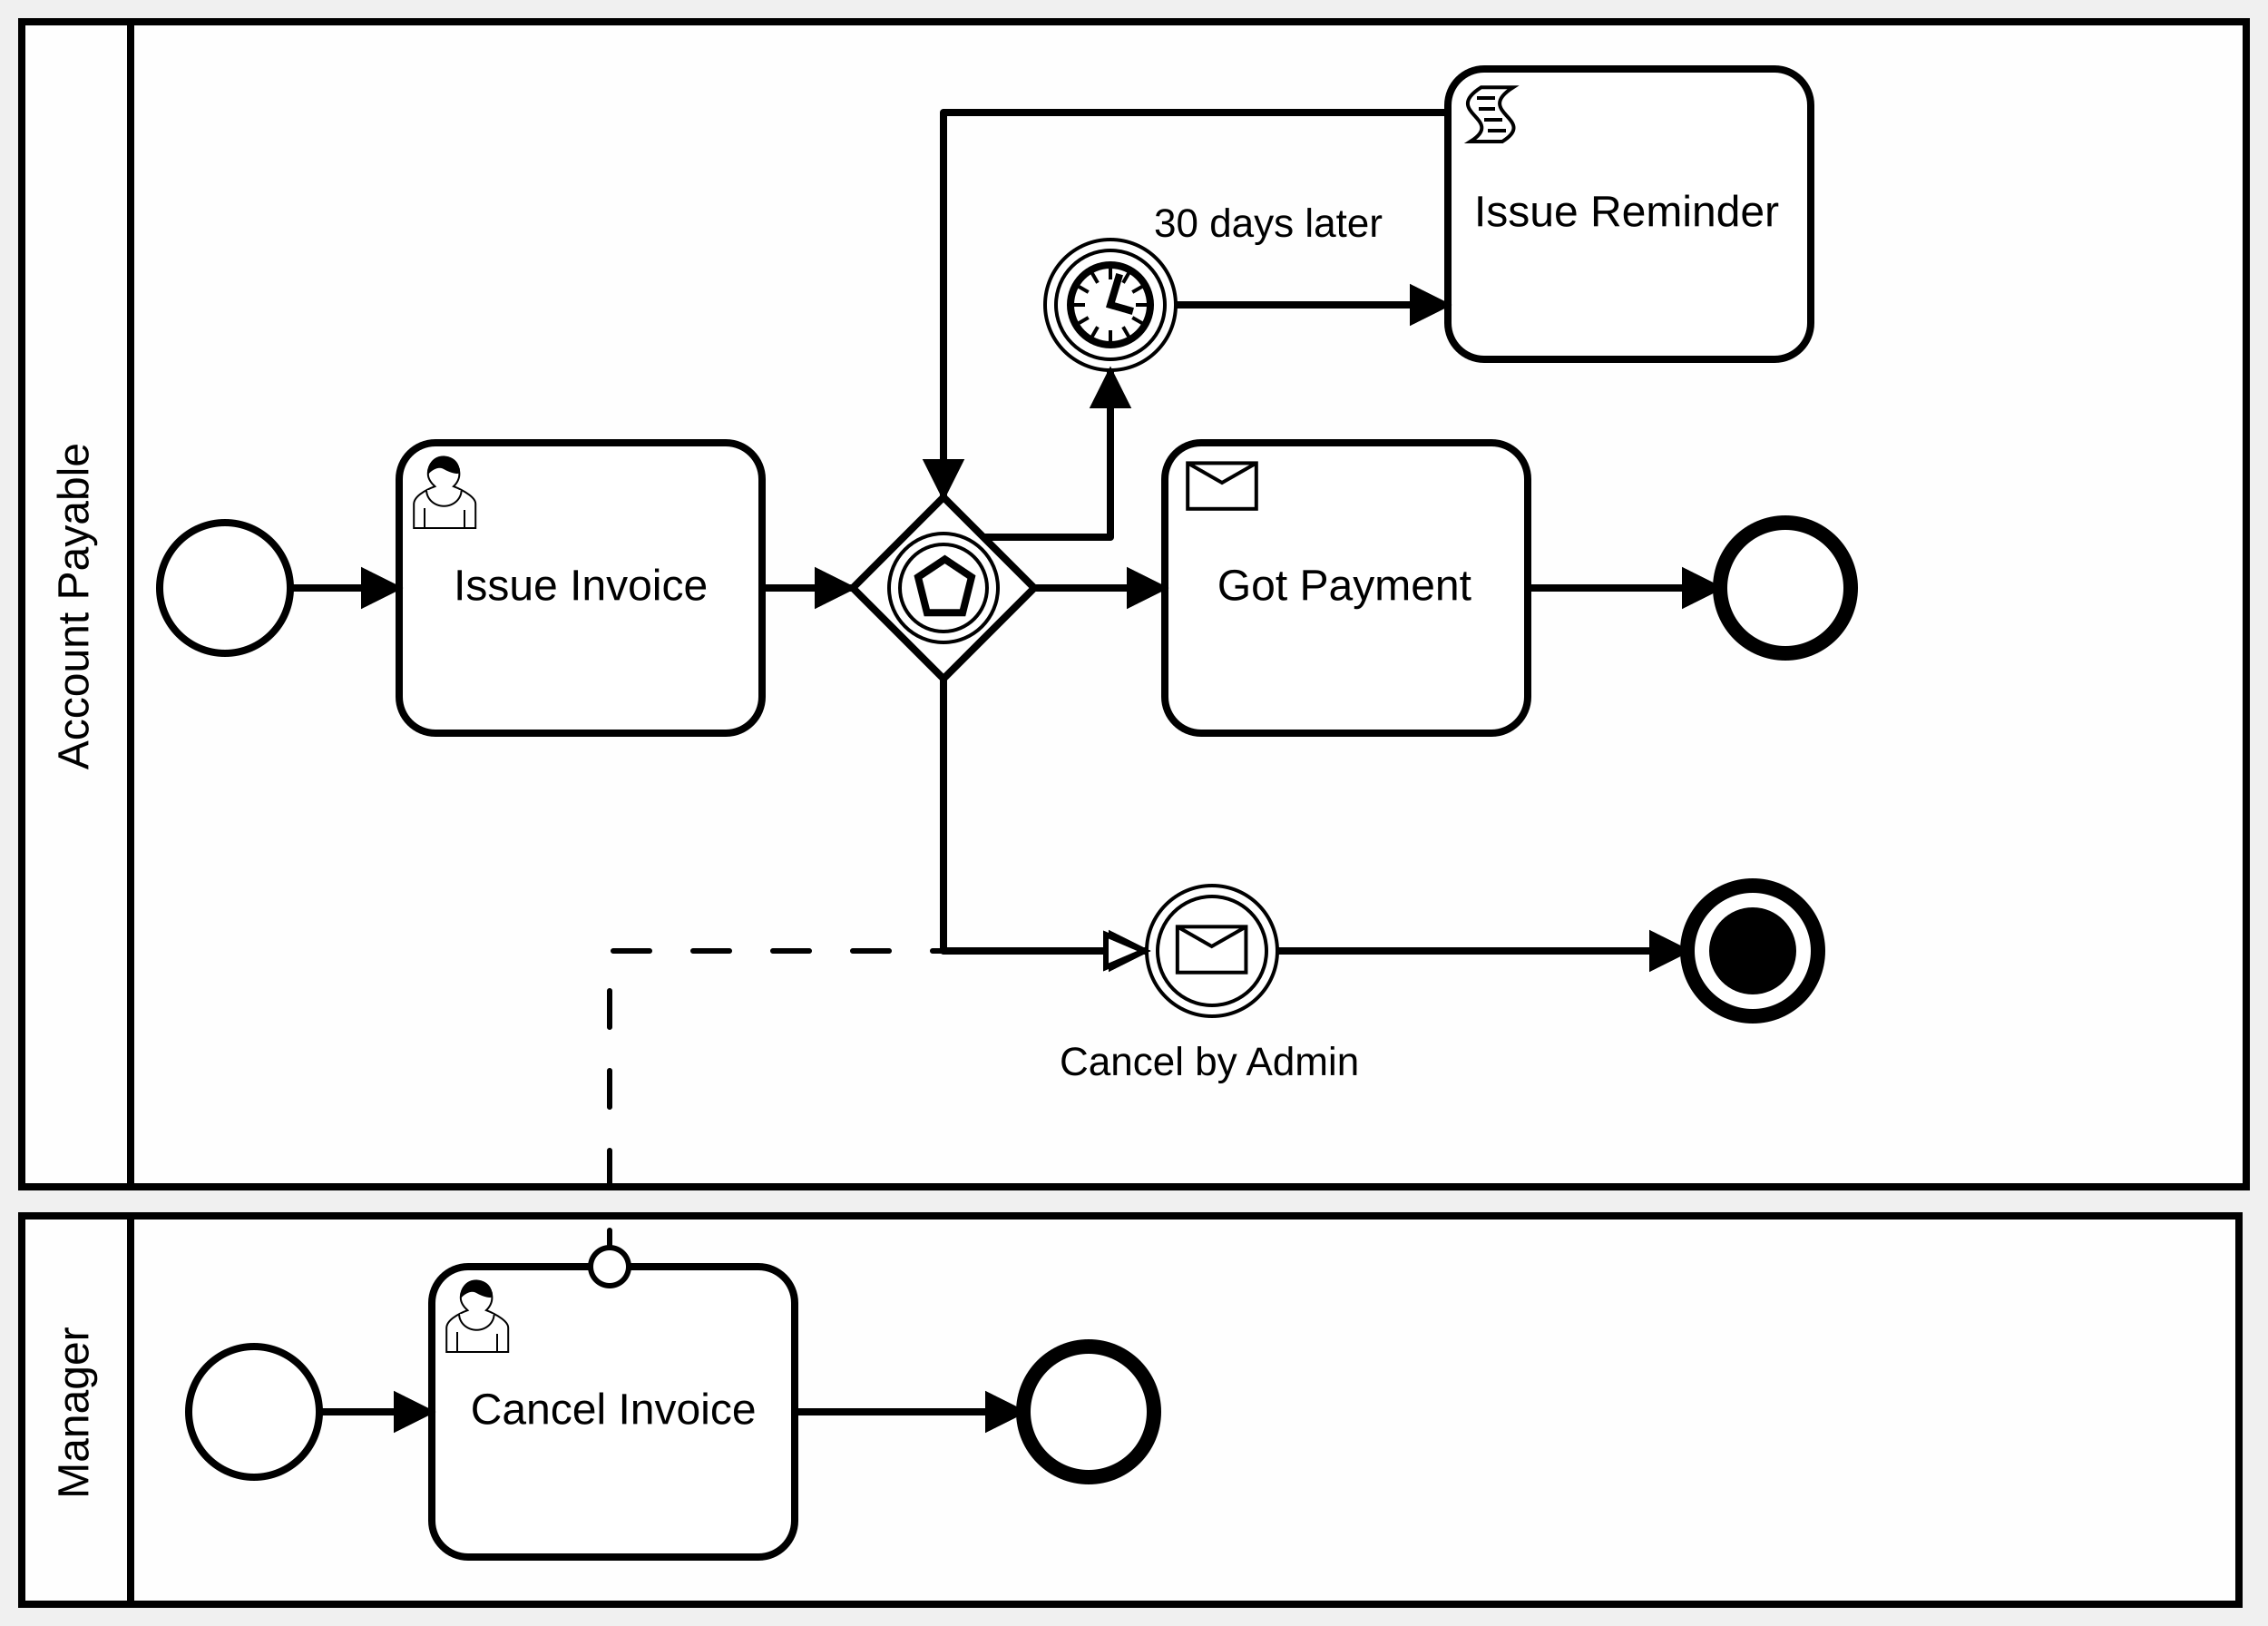
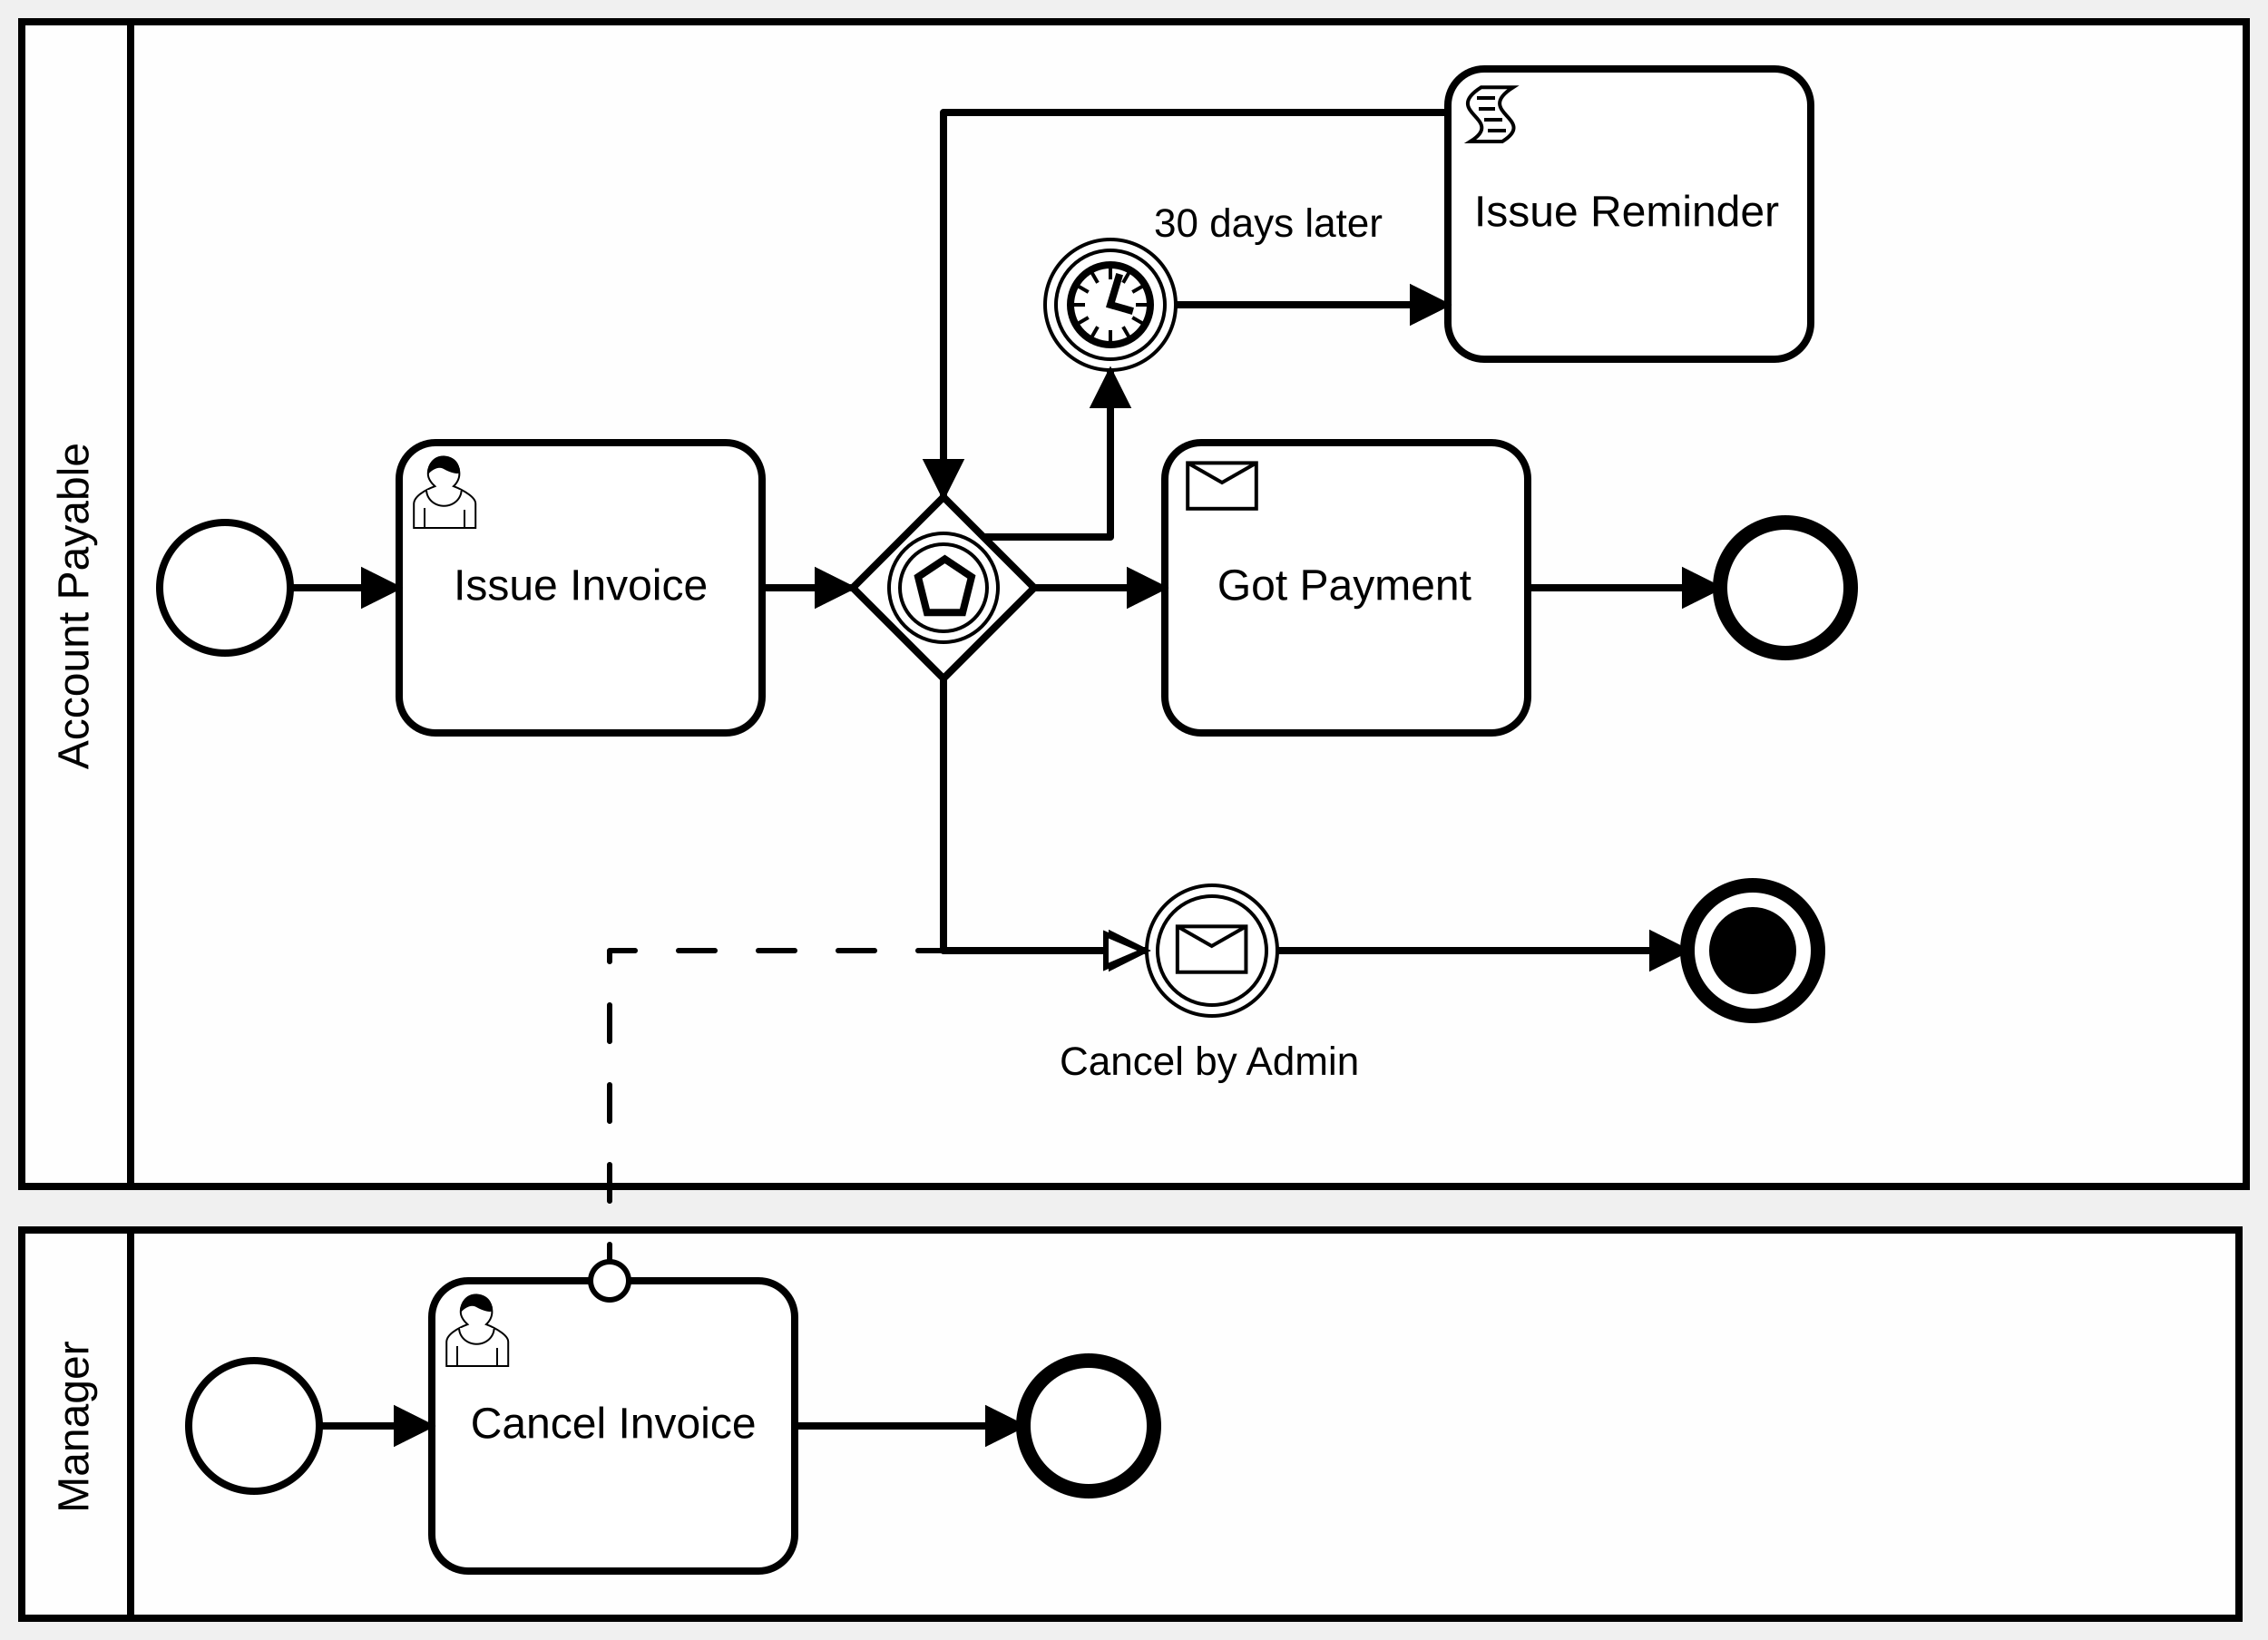
- <svg xmlns="http://www.w3.org/2000/svg" width="625" height="448" viewBox="131 4 625 448" version="1.1">
+ <svg xmlns="http://www.w3.org/2000/svg" width="625" height="452" viewBox="131 4.76837158203125e-7 625 452" version="1.1">
  <defs>
    <marker id="sequenceflow-end-white-black" viewBox="0 0 20 20" refX="11" refY="10" markerWidth="10" markerHeight="10" orient="auto">
      <path d="M 1 5 L 11 10 L 1 15 Z" style="fill: black; stroke-width: 1px; stroke-linecap: round; stroke-dasharray: 10000, 1; stroke: black;" />
    </marker>
    <marker id="messageflow-end-white-black" viewBox="0 0 20 20" refX="8.5" refY="5" markerWidth="20" markerHeight="20" orient="auto">
      <path d="m 1 5 l 0 -3 l 7 3 l -7 3 z" style="fill: white; stroke-width: 1px; stroke-linecap: butt; stroke-dasharray: 10000, 1; stroke: black;" />
    </marker>
    <marker id="messageflow-start-white-black" viewBox="0 0 20 20" refX="6" refY="6" markerWidth="20" markerHeight="20" orient="auto">
      <circle cx="6" cy="6" r="3.5" style="fill: white; stroke-width: 1px; stroke-linecap: round; stroke-dasharray: 10000, 1; stroke: black;" />
    </marker>
  </defs>
  <g class="djs-group">
    <g class="djs-element djs-shape" data-element-id="Participant_1e7gk8x" style="display: block;" transform="translate(137 339)">
      <g class="djs-visual">
        <rect x="0" y="0" width="611" height="107" rx="0" ry="0" style="stroke: black; stroke-width: 2px; fill: white; fill-opacity: 0.95;" />
        <polyline points="30,0 30,107 " style="fill: none; stroke: black; stroke-width: 2px;" />
        <text class="djs-label" style="font-family: Arial, sans-serif; font-size: 12px; fill: black;" transform="matrix(-1.83697e-16 -1 1 -1.83697e-16 0 107)">
          <tspan x="29.055" y="18.34">Manager</tspan>
        </text>
      </g>
      <rect x="0" y="0" width="611" height="107" class="djs-hit" style="fill: none; stroke-opacity: 0; stroke: white; stroke-width: 15px;" />
      <rect x="-6" y="-6" width="623" height="119" class="djs-outline" style="fill: none;" />
    </g>
    <g class="djs-children">
      <g class="djs-group">
        <g class="djs-element djs-shape" data-element-id="StartEvent_Manager" style="display: block;" transform="translate(183 375)">
          <g class="djs-visual">
            <circle cx="18" cy="18" r="18" style="stroke: black; stroke-width: 2px; fill: white;" />
          </g>
          <rect x="0" y="0" width="36" height="36" class="djs-hit" style="fill: none; stroke-opacity: 0; stroke: white; stroke-width: 15px;" />
          <rect x="-6" y="-6" width="48" height="48" class="djs-outline" style="fill: none;" />
        </g>
      </g>
      <g class="djs-group">
        <g class="djs-element djs-shape" data-element-id="StartEvent_Manager_label" style="display: none;" transform="translate(156 415)">
          <g class="djs-visual">
            <text class="djs-label" style="font-family: Arial, sans-serif; font-size: 11px;">
              <tspan x="0" y="12.234" />
            </text>
          </g>
          <rect x="0" y="0" width="90" height="12" class="djs-hit" style="fill: none; stroke-opacity: 0; stroke: white; stroke-width: 15px;" />
          <rect x="-6" y="-6" width="102" height="24" class="djs-outline" style="fill: none;" />
        </g>
      </g>
      <g class="djs-group">
        <g class="djs-element djs-shape" data-element-id="Task_cancelByAdmin" style="display: block;" transform="translate(250 353)">
          <g class="djs-visual">
            <rect x="0" y="0" width="100" height="80" rx="10" ry="10" style="stroke: black; stroke-width: 2px; fill: white;" />
            <text class="djs-label" style="font-family: Arial, sans-serif; font-size: 12px; fill: black;">
              <tspan x="10.68" y="43.34">Cancel Invoice</tspan>
            </text>
            <path d="m 15,12 c 0.909,-0.845 1.594,-2.049 1.594,-3.385 0,-2.554 -1.805,-4.622 -4.357,-4.622 -2.552,0 -4.288,2.068 -4.288,4.622 0,1.348 0.974,2.562 1.896,3.405 -0.529,0.187 -5.669,2.097 -5.794,4.756 v 6.718 h 17 v -6.718 c 0,-2.298 -5.528,-4.595 -6.051,-4.776 zm -8,6 l 0,5.5 m 11,0 l 0,-5" style="fill: white; stroke-width: 0.5px; stroke: black;" />
            <path d="m 15,12 m 2.162,1.009 c 0,2.447 -2.158,4.431 -4.821,4.431 -2.665,0 -4.822,-1.981 -4.822,-4.431 " style="fill: white; stroke-width: 0.5px; stroke: black;" />
            <path d="m 15,12 m -6.9,-3.80 c 0,0 2.251,-2.358 4.274,-1.177 2.024,1.181 4.221,1.537 4.124,0.965 -0.098,-0.57 -0.117,-3.791 -4.191,-4.136 -3.575,0.001 -4.208,3.367 -4.207,4.348 z" style="fill: black; stroke-width: 0.5px; stroke: black;" />
          </g>
          <rect x="0" y="0" width="100" height="80" class="djs-hit" style="fill: none; stroke-opacity: 0; stroke: white; stroke-width: 15px;" />
          <rect x="-6" y="-6" width="112" height="92" class="djs-outline" style="fill: none;" />
        </g>
      </g>
      <g class="djs-group">
        <g class="djs-element djs-shape" data-element-id="endEvent_managerProcess" style="display: block;" transform="translate(413 375)">
          <g class="djs-visual">
            <circle cx="18" cy="18" r="18" style="stroke: black; stroke-width: 4px; fill: white;" />
          </g>
          <rect x="0" y="0" width="36" height="36" class="djs-hit" style="fill: none; stroke-opacity: 0; stroke: white; stroke-width: 15px;" />
          <rect x="-6" y="-6" width="48" height="48" class="djs-outline" style="fill: none;" />
        </g>
      </g>
      <g class="djs-group">
        <g class="djs-element djs-shape" data-element-id="endEvent_managerProcess_label" style="display: none;" transform="translate(385 415)">
          <g class="djs-visual">
            <text class="djs-label" style="font-family: Arial, sans-serif; font-size: 11px;">
              <tspan x="0" y="12.234" />
            </text>
          </g>
          <rect x="0" y="0" width="90" height="12" class="djs-hit" style="fill: none; stroke-opacity: 0; stroke: white; stroke-width: 15px;" />
          <rect x="-6" y="-6" width="102" height="24" class="djs-outline" style="fill: none;" />
        </g>
      </g>
      <g class="djs-group">
        <g class="djs-element djs-connection" data-element-id="SequenceFlow_1vs4h9e" style="display: block;">
          <g class="djs-visual">
            <path d="m  219,393L250,393 " style="fill: none; stroke-width: 2px; stroke: black; stroke-linejoin: round; marker-end: url('#sequenceflow-end-white-black');" />
          </g>
          <polyline points="219,393 250,393 " class="djs-hit" style="fill: none; stroke-opacity: 0; stroke: white; stroke-width: 15px;" />
          <rect x="213" y="387" width="43" height="12" class="djs-outline" style="fill: none;" />
        </g>
      </g>
      <g class="djs-group">
        <g class="djs-element djs-shape" data-element-id="SequenceFlow_1vs4h9e_label" style="display: none;" transform="translate(190 372)">
          <g class="djs-visual">
            <text class="djs-label" style="font-family: Arial, sans-serif; font-size: 11px;">
              <tspan x="0" y="12.234" />
            </text>
          </g>
          <rect x="0" y="0" width="90" height="12" class="djs-hit" style="fill: none; stroke-opacity: 0; stroke: white; stroke-width: 15px;" />
          <rect x="-6" y="-6" width="102" height="24" class="djs-outline" style="fill: none;" />
        </g>
      </g>
      <g class="djs-group">
        <g class="djs-element djs-connection" data-element-id="SequenceFlow_0yw5wjo" style="display: block;">
          <g class="djs-visual">
            <path d="m  350,393L413,393 " style="fill: none; stroke-width: 2px; stroke: black; stroke-linejoin: round; marker-end: url('#sequenceflow-end-white-black');" />
          </g>
          <polyline points="350,393 413,393 " class="djs-hit" style="fill: none; stroke-opacity: 0; stroke: white; stroke-width: 15px;" />
          <rect x="344" y="387" width="75" height="12" class="djs-outline" style="fill: none;" />
        </g>
      </g>
      <g class="djs-group">
        <g class="djs-element djs-shape" data-element-id="SequenceFlow_0yw5wjo_label" style="display: none;" transform="translate(337 372)">
          <g class="djs-visual">
            <text class="djs-label" style="font-family: Arial, sans-serif; font-size: 11px;">
              <tspan x="0" y="12.234" />
            </text>
          </g>
          <rect x="0" y="0" width="90" height="12" class="djs-hit" style="fill: none; stroke-opacity: 0; stroke: white; stroke-width: 15px;" />
          <rect x="-6" y="-6" width="102" height="24" class="djs-outline" style="fill: none;" />
        </g>
      </g>
    </g>
  </g>
  <g class="djs-group">
-     <g class="djs-element djs-shape selected" data-element-id="Participant_1g6enp2" style="display: block;" transform="translate(137 10)">
+     <g class="djs-element djs-shape selected" data-element-id="Participant_1g6enp2" style="display: block;" transform="translate(137 6)">
      <g class="djs-visual">
        <rect x="0" y="0" width="613" height="321" rx="0" ry="0" style="stroke: black; stroke-width: 2px; fill: white; fill-opacity: 0.95;" />
        <polyline points="30,0 30,321 " style="fill: none; stroke: black; stroke-width: 2px;" />
        <text class="djs-label" style="font-family: Arial, sans-serif; font-size: 12px; fill: black;" transform="matrix(-1.83697e-16 -1 1 -1.83697e-16 0 321)">
          <tspan x="114.945" y="18.34">Account Payable</tspan>
        </text>
      </g>
      <rect x="0" y="0" width="613" height="321" class="djs-hit" style="fill: none; stroke-opacity: 0; stroke: white; stroke-width: 15px;" />
      <rect x="-6" y="-6" width="625" height="333" class="djs-outline" style="fill: none;" />
    </g>
    <g class="djs-children">
      <g class="djs-group">
-         <g class="djs-element djs-shape" data-element-id="StartEvent_AP" style="display: block;" transform="translate(175 148)">
+         <g class="djs-element djs-shape" data-element-id="StartEvent_AP" style="display: block;" transform="translate(175 144)">
          <g class="djs-visual">
            <circle cx="18" cy="18" r="18" style="stroke: black; stroke-width: 2px; fill: white;" />
          </g>
          <rect x="0" y="0" width="36" height="36" class="djs-hit" style="fill: none; stroke-opacity: 0; stroke: white; stroke-width: 15px;" />
          <rect x="-6" y="-6" width="48" height="48" class="djs-outline" style="fill: none;" />
        </g>
      </g>
      <g class="djs-group">
-         <g class="djs-element djs-shape" data-element-id="task_issue_invoice" style="display: block;" transform="translate(241 126)">
+         <g class="djs-element djs-shape" data-element-id="task_issue_invoice" style="display: block;" transform="translate(241 122)">
          <g class="djs-visual">
            <rect x="0" y="0" width="100" height="80" rx="10" ry="10" style="stroke: black; stroke-width: 2px; fill: white;" />
            <text class="djs-label" style="font-family: Arial, sans-serif; font-size: 12px; fill: black;">
              <tspan x="15.008" y="43.34">Issue Invoice</tspan>
            </text>
            <path d="m 15,12 c 0.909,-0.845 1.594,-2.049 1.594,-3.385 0,-2.554 -1.805,-4.622 -4.357,-4.622 -2.552,0 -4.288,2.068 -4.288,4.622 0,1.348 0.974,2.562 1.896,3.405 -0.529,0.187 -5.669,2.097 -5.794,4.756 v 6.718 h 17 v -6.718 c 0,-2.298 -5.528,-4.595 -6.051,-4.776 zm -8,6 l 0,5.5 m 11,0 l 0,-5" style="fill: white; stroke-width: 0.5px; stroke: black;" />
            <path d="m 15,12 m 2.162,1.009 c 0,2.447 -2.158,4.431 -4.821,4.431 -2.665,0 -4.822,-1.981 -4.822,-4.431 " style="fill: white; stroke-width: 0.5px; stroke: black;" />
            <path d="m 15,12 m -6.9,-3.80 c 0,0 2.251,-2.358 4.274,-1.177 2.024,1.181 4.221,1.537 4.124,0.965 -0.098,-0.57 -0.117,-3.791 -4.191,-4.136 -3.575,0.001 -4.208,3.367 -4.207,4.348 z" style="fill: black; stroke-width: 0.5px; stroke: black;" />
          </g>
          <rect x="0" y="0" width="100" height="80" class="djs-hit" style="fill: none; stroke-opacity: 0; stroke: white; stroke-width: 15px;" />
          <rect x="-6" y="-6" width="112" height="92" class="djs-outline" style="fill: none;" />
        </g>
      </g>
      <g class="djs-group">
-         <g class="djs-element djs-shape" data-element-id="ExclusiveGateway_04dgpye" style="display: block;" transform="translate(366 141)">
+         <g class="djs-element djs-shape" data-element-id="ExclusiveGateway_04dgpye" style="display: block;" transform="translate(366 137)">
          <g class="djs-visual">
            <polygon points="25,0 50,25 25,50 0,25" style="stroke: black; stroke-width: 2px; fill: white;" />
            <circle cx="25" cy="25" r="15" style="stroke: black; stroke-width: 1px; fill: none;" />
            <circle cx="25" cy="25" r="12" style="stroke: black; stroke-width: 1px; fill: none;" />
            <path d="m 18,22 7.364,-4.909 7.364,4.909 -2.455,9.818 -9.818,0 z" style="fill: none; stroke-width: 2px; stroke: black;" />
          </g>
          <rect x="0" y="0" width="50" height="50" class="djs-hit" style="fill: none; stroke-opacity: 0; stroke: white; stroke-width: 15px;" />
          <rect x="-6" y="-6" width="62" height="62" class="djs-outline" style="fill: none;" />
        </g>
      </g>
      <g class="djs-group">
-         <g class="djs-element djs-shape" data-element-id="event_cancel" style="display: block;" transform="translate(447 248)">
+         <g class="djs-element djs-shape" data-element-id="event_cancel" style="display: block;" transform="translate(447 244)">
          <g class="djs-visual">
            <circle cx="18" cy="18" r="18" style="stroke: black; stroke-width: 1px; fill: white;" />
            <circle cx="18" cy="18" r="15" style="stroke: black; stroke-width: 1px; fill: none;" />
            <path d="m 8.46,11.34 l 0,12.6 l 18.9,0 l 0,-12.6 z l 9.45,5.4 l 9.45,-5.4" style="fill: white; stroke-width: 1px; stroke: black;" />
          </g>
          <rect x="0" y="0" width="36" height="36" class="djs-hit" style="fill: none; stroke-opacity: 0; stroke: white; stroke-width: 15px;" />
          <rect x="-6" y="-6" width="48" height="48" class="djs-outline" style="fill: none;" />
        </g>
      </g>
      <g class="djs-group">
-         <g class="djs-element djs-shape" data-element-id="task_got_payment" style="display: block;" transform="translate(452 126)">
+         <g class="djs-element djs-shape" data-element-id="task_got_payment" style="display: block;" transform="translate(452 122)">
          <g class="djs-visual">
            <rect x="0" y="0" width="100" height="80" rx="10" ry="10" style="stroke: black; stroke-width: 2px; fill: white;" />
            <text class="djs-label" style="font-family: Arial, sans-serif; font-size: 12px; fill: black;">
              <tspan x="14.453" y="43.34">Got Payment</tspan>
            </text>
            <path d="m 6.3,5.6 l 0,12.6 l 18.9,0 l 0,-12.6 z l 9.45,5.4 l 9.45,-5.4" style="fill: white; stroke-width: 1px; stroke: black;" />
          </g>
          <rect x="0" y="0" width="100" height="80" class="djs-hit" style="fill: none; stroke-opacity: 0; stroke: white; stroke-width: 15px;" />
          <rect x="-6" y="-6" width="112" height="92" class="djs-outline" style="fill: none;" />
        </g>
      </g>
      <g class="djs-group">
-         <g class="djs-element djs-shape" data-element-id="EndEvent_0sxnxfz" style="display: block;" transform="translate(605 148)">
+         <g class="djs-element djs-shape" data-element-id="EndEvent_0sxnxfz" style="display: block;" transform="translate(605 144)">
          <g class="djs-visual">
            <circle cx="18" cy="18" r="18" style="stroke: black; stroke-width: 4px; fill: white;" />
          </g>
          <rect x="0" y="0" width="36" height="36" class="djs-hit" style="fill: none; stroke-opacity: 0; stroke: white; stroke-width: 15px;" />
          <rect x="-6" y="-6" width="48" height="48" class="djs-outline" style="fill: none;" />
        </g>
      </g>
      <g class="djs-group">
-         <g class="djs-element djs-shape" data-element-id="event_timer" style="display: block;" transform="translate(419 70)">
+         <g class="djs-element djs-shape" data-element-id="event_timer" style="display: block;" transform="translate(419 66)">
          <g class="djs-visual">
            <circle cx="18" cy="18" r="18" style="stroke: black; stroke-width: 1px; fill: white;" />
            <circle cx="18" cy="18" r="15" style="stroke: black; stroke-width: 1px; fill: none;" />
            <circle cx="18" cy="18" r="11" style="stroke: black; stroke-width: 2px; fill: white;" />
            <path d="M 18,18 l 2.25,-7.5 m -2.25,7.5 l 5.25,1.5 " style="fill: none; stroke-width: 2px; stroke: black; stroke-linecap: square;" />
            <path d="M 18,18 m 0,7.5 l -0,2.25 " transform="rotate(0,18,18)" style="fill: none; stroke-width: 1px; stroke: black; stroke-linecap: square;" />
            <path d="M 18,18 m 0,7.5 l -0,2.25 " transform="rotate(30,18,18)" style="fill: none; stroke-width: 1px; stroke: black; stroke-linecap: square;" />
            <path d="M 18,18 m 0,7.5 l -0,2.25 " transform="rotate(60,18,18)" style="fill: none; stroke-width: 1px; stroke: black; stroke-linecap: square;" />
            <path d="M 18,18 m 0,7.5 l -0,2.25 " transform="rotate(90,18,18)" style="fill: none; stroke-width: 1px; stroke: black; stroke-linecap: square;" />
            <path d="M 18,18 m 0,7.5 l -0,2.25 " transform="rotate(120,18,18)" style="fill: none; stroke-width: 1px; stroke: black; stroke-linecap: square;" />
            <path d="M 18,18 m 0,7.5 l -0,2.25 " transform="rotate(150,18,18)" style="fill: none; stroke-width: 1px; stroke: black; stroke-linecap: square;" />
            <path d="M 18,18 m 0,7.5 l -0,2.25 " transform="rotate(180,18,18)" style="fill: none; stroke-width: 1px; stroke: black; stroke-linecap: square;" />
            <path d="M 18,18 m 0,7.5 l -0,2.25 " transform="rotate(210,18,18)" style="fill: none; stroke-width: 1px; stroke: black; stroke-linecap: square;" />
            <path d="M 18,18 m 0,7.5 l -0,2.25 " transform="rotate(240,18,18)" style="fill: none; stroke-width: 1px; stroke: black; stroke-linecap: square;" />
            <path d="M 18,18 m 0,7.5 l -0,2.25 " transform="rotate(270,18,18)" style="fill: none; stroke-width: 1px; stroke: black; stroke-linecap: square;" />
            <path d="M 18,18 m 0,7.5 l -0,2.25 " transform="rotate(300,18,18)" style="fill: none; stroke-width: 1px; stroke: black; stroke-linecap: square;" />
            <path d="M 18,18 m 0,7.5 l -0,2.25 " transform="rotate(330,18,18)" style="fill: none; stroke-width: 1px; stroke: black; stroke-linecap: square;" />
          </g>
          <rect x="0" y="0" width="36" height="36" class="djs-hit" style="fill: none; stroke-opacity: 0; stroke: white; stroke-width: 15px;" />
          <rect x="-6" y="-6" width="48" height="48" class="djs-outline" style="fill: none;" />
        </g>
      </g>
      <g class="djs-group">
-         <g class="djs-element djs-shape" data-element-id="EndEvent_0ypa03q" style="display: block;" transform="translate(596 248)">
+         <g class="djs-element djs-shape" data-element-id="EndEvent_0ypa03q" style="display: block;" transform="translate(596 244)">
          <g class="djs-visual">
            <circle cx="18" cy="18" r="18" style="stroke: black; stroke-width: 4px; fill: white;" />
            <circle cx="18" cy="18" r="10" style="stroke: black; stroke-width: 4px; fill: black;" />
          </g>
          <rect x="0" y="0" width="36" height="36" class="djs-hit" style="fill: none; stroke-opacity: 0; stroke: white; stroke-width: 15px;" />
          <rect x="-6" y="-6" width="48" height="48" class="djs-outline" style="fill: none;" />
        </g>
      </g>
      <g class="djs-group">
-         <g class="djs-element djs-shape" data-element-id="task_reminder" style="display: block;" transform="translate(530 23)">
+         <g class="djs-element djs-shape" data-element-id="task_reminder" style="display: block;" transform="translate(530 19)">
          <g class="djs-visual">
            <rect x="0" y="0" width="100" height="80" rx="10" ry="10" style="stroke: black; stroke-width: 2px; fill: white;" />
            <text class="djs-label" style="font-family: Arial, sans-serif; font-size: 12px; fill: black;">
              <tspan x="7.234" y="43.34">Issue Reminder</tspan>
            </text>
            <path d="m 15,20 c 9.967,-6.273 -8.001,-7.919 2.969,-14.938 l -8.803,0 c -10.97,7.019 6.998,8.665 -2.969,14.938 z m -7,-12 l 5,0 m -4.5,3 l 4.5,0 m -3,3 l 5,0m -4,3 l 5,0" style="fill: none; stroke-width: 1px; stroke: black;" />
          </g>
          <rect x="0" y="0" width="100" height="80" class="djs-hit" style="fill: none; stroke-opacity: 0; stroke: white; stroke-width: 15px;" />
          <rect x="-6" y="-6" width="112" height="92" class="djs-outline" style="fill: none;" />
        </g>
      </g>
      <g class="djs-group">
-         <g class="djs-element djs-shape" data-element-id="StartEvent_AP_label" style="display: none;" transform="translate(148 188)">
-           <g class="djs-visual">
-             <text class="djs-label" style="font-family: Arial, sans-serif; font-size: 11px;">
-               <tspan x="0" y="12.234" />
-             </text>
-           </g>
-           <rect x="0" y="0" width="90" height="12" class="djs-hit" style="fill: none; stroke-opacity: 0; stroke: white; stroke-width: 15px;" />
-           <rect x="-6" y="-6" width="102" height="24" class="djs-outline" style="fill: none;" />
-         </g>
-       </g>
-       <g class="djs-group">
-         <g class="djs-element djs-shape" data-element-id="ExclusiveGateway_04dgpye_label" style="display: none;" transform="translate(346 195)">
-           <g class="djs-visual">
-             <text class="djs-label" style="font-family: Arial, sans-serif; font-size: 11px;">
-               <tspan x="0" y="12.234" />
-             </text>
-           </g>
-           <rect x="0" y="0" width="90" height="12" class="djs-hit" style="fill: none; stroke-opacity: 0; stroke: white; stroke-width: 15px;" />
-           <rect x="-6" y="-6" width="102" height="24" class="djs-outline" style="fill: none;" />
-         </g>
-       </g>
-       <g class="djs-group">
-         <g class="djs-element djs-shape" data-element-id="event_cancel_label" style="display: block;" transform="translate(423 288)">
+         <g class="djs-element djs-shape" data-element-id="StartEvent_AP_label" style="display: none;" transform="translate(148 184)">
+           <g class="djs-visual">
+             <text class="djs-label" style="font-family: Arial, sans-serif; font-size: 11px;">
+               <tspan x="0" y="12.234" />
+             </text>
+           </g>
+           <rect x="0" y="0" width="90" height="12" class="djs-hit" style="fill: none; stroke-opacity: 0; stroke: white; stroke-width: 15px;" />
+           <rect x="-6" y="-6" width="102" height="24" class="djs-outline" style="fill: none;" />
+         </g>
+       </g>
+       <g class="djs-group">
+         <g class="djs-element djs-shape" data-element-id="ExclusiveGateway_04dgpye_label" style="display: none;" transform="translate(346 191)">
+           <g class="djs-visual">
+             <text class="djs-label" style="font-family: Arial, sans-serif; font-size: 11px;">
+               <tspan x="0" y="12.234" />
+             </text>
+           </g>
+           <rect x="0" y="0" width="90" height="12" class="djs-hit" style="fill: none; stroke-opacity: 0; stroke: white; stroke-width: 15px;" />
+           <rect x="-6" y="-6" width="102" height="24" class="djs-outline" style="fill: none;" />
+         </g>
+       </g>
+       <g class="djs-group">
+         <g class="djs-element djs-shape" data-element-id="event_cancel_label" style="display: block;" transform="translate(423 284)">
          <g class="djs-visual">
            <text class="djs-label" style="font-family: Arial, sans-serif; font-size: 11px;">
              <tspan x="0" y="12.234">Cancel by Admin</tspan>
            </text>
          </g>
          <rect x="0" y="0" width="84" height="13" class="djs-hit" style="fill: none; stroke-opacity: 0; stroke: white; stroke-width: 15px;" />
          <rect x="-6" y="-6" width="96" height="25" class="djs-outline" style="fill: none;" />
        </g>
      </g>
      <g class="djs-group">
-         <g class="djs-element djs-shape" data-element-id="EndEvent_0sxnxfz_label" style="display: none;" transform="translate(578 188)">
-           <g class="djs-visual">
-             <text class="djs-label" style="font-family: Arial, sans-serif; font-size: 11px;">
-               <tspan x="0" y="12.234" />
-             </text>
-           </g>
-           <rect x="0" y="0" width="90" height="12" class="djs-hit" style="fill: none; stroke-opacity: 0; stroke: white; stroke-width: 15px;" />
-           <rect x="-6" y="-6" width="102" height="24" class="djs-outline" style="fill: none;" />
-         </g>
-       </g>
-       <g class="djs-group">
-         <g class="djs-element djs-shape" data-element-id="event_timer_label" style="display: block;" transform="translate(449 57)">
+         <g class="djs-element djs-shape" data-element-id="EndEvent_0sxnxfz_label" style="display: none;" transform="translate(578 184)">
+           <g class="djs-visual">
+             <text class="djs-label" style="font-family: Arial, sans-serif; font-size: 11px;">
+               <tspan x="0" y="12.234" />
+             </text>
+           </g>
+           <rect x="0" y="0" width="90" height="12" class="djs-hit" style="fill: none; stroke-opacity: 0; stroke: white; stroke-width: 15px;" />
+           <rect x="-6" y="-6" width="102" height="24" class="djs-outline" style="fill: none;" />
+         </g>
+       </g>
+       <g class="djs-group">
+         <g class="djs-element djs-shape" data-element-id="event_timer_label" style="display: block;" transform="translate(449 53)">
          <g class="djs-visual">
            <text class="djs-label" style="font-family: Arial, sans-serif; font-size: 11px;">
              <tspan x="0" y="12.234">30 days later</tspan>
            </text>
          </g>
          <rect x="0" y="0" width="64" height="13" class="djs-hit" style="fill: none; stroke-opacity: 0; stroke: white; stroke-width: 15px;" />
          <rect x="-6" y="-6" width="76" height="25" class="djs-outline" style="fill: none;" />
        </g>
      </g>
      <g class="djs-group">
-         <g class="djs-element djs-shape" data-element-id="EndEvent_0ypa03q_label" style="display: none;" transform="translate(568 288)">
-           <g class="djs-visual">
-             <text class="djs-label" style="font-family: Arial, sans-serif; font-size: 11px;">
-               <tspan x="0" y="12.234" />
-             </text>
-           </g>
-           <rect x="0" y="0" width="90" height="12" class="djs-hit" style="fill: none; stroke-opacity: 0; stroke: white; stroke-width: 15px;" />
-           <rect x="-6" y="-6" width="102" height="24" class="djs-outline" style="fill: none;" />
-         </g>
-       </g>
-       <g class="djs-group">
-         <g class="djs-element djs-shape" data-element-id="SequenceFlow_129vlnl_label" style="display: none;" transform="translate(181 145)">
-           <g class="djs-visual">
-             <text class="djs-label" style="font-family: Arial, sans-serif; font-size: 11px;">
-               <tspan x="0" y="12.234" />
-             </text>
-           </g>
-           <rect x="0" y="0" width="90" height="12" class="djs-hit" style="fill: none; stroke-opacity: 0; stroke: white; stroke-width: 15px;" />
-           <rect x="-6" y="-6" width="102" height="24" class="djs-outline" style="fill: none;" />
-         </g>
-       </g>
-       <g class="djs-group">
-         <g class="djs-element djs-shape" data-element-id="SequenceFlow_1nmqrtq_label" style="display: none;" transform="translate(309 145)">
-           <g class="djs-visual">
-             <text class="djs-label" style="font-family: Arial, sans-serif; font-size: 11px;">
-               <tspan x="0" y="12.234" />
-             </text>
-           </g>
-           <rect x="0" y="0" width="90" height="12" class="djs-hit" style="fill: none; stroke-opacity: 0; stroke: white; stroke-width: 15px;" />
-           <rect x="-6" y="-6" width="102" height="24" class="djs-outline" style="fill: none;" />
-         </g>
-       </g>
-       <g class="djs-group">
-         <g class="djs-element djs-shape" data-element-id="SequenceFlow_0cokf0m_label" style="display: none;" transform="translate(416 14)">
-           <g class="djs-visual">
-             <text class="djs-label" style="font-family: Arial, sans-serif; font-size: 11px;">
-               <tspan x="0" y="12.234" />
-             </text>
-           </g>
-           <rect x="0" y="0" width="90" height="12" class="djs-hit" style="fill: none; stroke-opacity: 0; stroke: white; stroke-width: 15px;" />
-           <rect x="-6" y="-6" width="102" height="24" class="djs-outline" style="fill: none;" />
-         </g>
-       </g>
-       <g class="djs-group">
-         <g class="djs-element djs-shape" data-element-id="SequenceFlow_147bbuq_label" style="display: none;" transform="translate(389 145)">
-           <g class="djs-visual">
-             <text class="djs-label" style="font-family: Arial, sans-serif; font-size: 11px;">
-               <tspan x="0" y="12.234" />
-             </text>
-           </g>
-           <rect x="0" y="0" width="90" height="12" class="djs-hit" style="fill: none; stroke-opacity: 0; stroke: white; stroke-width: 15px;" />
-           <rect x="-6" y="-6" width="102" height="24" class="djs-outline" style="fill: none;" />
-         </g>
-       </g>
-       <g class="djs-group">
-         <g class="djs-element djs-shape" data-element-id="SequenceFlow_1ucmquu_label" style="display: none;" transform="translate(375 131)">
-           <g class="djs-visual">
-             <text class="djs-label" style="font-family: Arial, sans-serif; font-size: 11px;">
-               <tspan x="0" y="12.234" />
-             </text>
-           </g>
-           <rect x="0" y="0" width="90" height="12" class="djs-hit" style="fill: none; stroke-opacity: 0; stroke: white; stroke-width: 15px;" />
-           <rect x="-6" y="-6" width="102" height="24" class="djs-outline" style="fill: none;" />
-         </g>
-       </g>
-       <g class="djs-group">
-         <g class="djs-element djs-shape" data-element-id="SequenceFlow_0dq5qq6_label" style="display: none;" transform="translate(361 223)">
-           <g class="djs-visual">
-             <text class="djs-label" style="font-family: Arial, sans-serif; font-size: 11px;">
-               <tspan x="0" y="12.234" />
-             </text>
-           </g>
-           <rect x="0" y="0" width="90" height="12" class="djs-hit" style="fill: none; stroke-opacity: 0; stroke: white; stroke-width: 15px;" />
-           <rect x="-6" y="-6" width="102" height="24" class="djs-outline" style="fill: none;" />
-         </g>
-       </g>
-       <g class="djs-group">
-         <g class="djs-element djs-shape" data-element-id="SequenceFlow_0karre6_label" style="display: none;" transform="translate(495 245)">
-           <g class="djs-visual">
-             <text class="djs-label" style="font-family: Arial, sans-serif; font-size: 11px;">
-               <tspan x="0" y="12.234" />
-             </text>
-           </g>
-           <rect x="0" y="0" width="90" height="12" class="djs-hit" style="fill: none; stroke-opacity: 0; stroke: white; stroke-width: 15px;" />
-           <rect x="-6" y="-6" width="102" height="24" class="djs-outline" style="fill: none;" />
-         </g>
-       </g>
-       <g class="djs-group">
-         <g class="djs-element djs-shape" data-element-id="SequenceFlow_1ml8g8q_label" style="display: none;" transform="translate(534 145)">
-           <g class="djs-visual">
-             <text class="djs-label" style="font-family: Arial, sans-serif; font-size: 11px;">
-               <tspan x="0" y="12.234" />
-             </text>
-           </g>
-           <rect x="0" y="0" width="90" height="12" class="djs-hit" style="fill: none; stroke-opacity: 0; stroke: white; stroke-width: 15px;" />
-           <rect x="-6" y="-6" width="102" height="24" class="djs-outline" style="fill: none;" />
-         </g>
-       </g>
-       <g class="djs-group">
-         <g class="djs-element djs-shape" data-element-id="SequenceFlow_1h10gv4_label" style="display: none;" transform="translate(448 67)">
+         <g class="djs-element djs-shape" data-element-id="EndEvent_0ypa03q_label" style="display: none;" transform="translate(568 284)">
+           <g class="djs-visual">
+             <text class="djs-label" style="font-family: Arial, sans-serif; font-size: 11px;">
+               <tspan x="0" y="12.234" />
+             </text>
+           </g>
+           <rect x="0" y="0" width="90" height="12" class="djs-hit" style="fill: none; stroke-opacity: 0; stroke: white; stroke-width: 15px;" />
+           <rect x="-6" y="-6" width="102" height="24" class="djs-outline" style="fill: none;" />
+         </g>
+       </g>
+       <g class="djs-group">
+         <g class="djs-element djs-shape" data-element-id="SequenceFlow_129vlnl_label" style="display: none;" transform="translate(181 141)">
+           <g class="djs-visual">
+             <text class="djs-label" style="font-family: Arial, sans-serif; font-size: 11px;">
+               <tspan x="0" y="12.234" />
+             </text>
+           </g>
+           <rect x="0" y="0" width="90" height="12" class="djs-hit" style="fill: none; stroke-opacity: 0; stroke: white; stroke-width: 15px;" />
+           <rect x="-6" y="-6" width="102" height="24" class="djs-outline" style="fill: none;" />
+         </g>
+       </g>
+       <g class="djs-group">
+         <g class="djs-element djs-shape" data-element-id="SequenceFlow_1nmqrtq_label" style="display: none;" transform="translate(309 141)">
+           <g class="djs-visual">
+             <text class="djs-label" style="font-family: Arial, sans-serif; font-size: 11px;">
+               <tspan x="0" y="12.234" />
+             </text>
+           </g>
+           <rect x="0" y="0" width="90" height="12" class="djs-hit" style="fill: none; stroke-opacity: 0; stroke: white; stroke-width: 15px;" />
+           <rect x="-6" y="-6" width="102" height="24" class="djs-outline" style="fill: none;" />
+         </g>
+       </g>
+       <g class="djs-group">
+         <g class="djs-element djs-shape" data-element-id="SequenceFlow_0cokf0m_label" style="display: none;" transform="translate(416 10)">
+           <g class="djs-visual">
+             <text class="djs-label" style="font-family: Arial, sans-serif; font-size: 11px;">
+               <tspan x="0" y="12.234" />
+             </text>
+           </g>
+           <rect x="0" y="0" width="90" height="12" class="djs-hit" style="fill: none; stroke-opacity: 0; stroke: white; stroke-width: 15px;" />
+           <rect x="-6" y="-6" width="102" height="24" class="djs-outline" style="fill: none;" />
+         </g>
+       </g>
+       <g class="djs-group">
+         <g class="djs-element djs-shape" data-element-id="SequenceFlow_147bbuq_label" style="display: none;" transform="translate(389 141)">
+           <g class="djs-visual">
+             <text class="djs-label" style="font-family: Arial, sans-serif; font-size: 11px;">
+               <tspan x="0" y="12.234" />
+             </text>
+           </g>
+           <rect x="0" y="0" width="90" height="12" class="djs-hit" style="fill: none; stroke-opacity: 0; stroke: white; stroke-width: 15px;" />
+           <rect x="-6" y="-6" width="102" height="24" class="djs-outline" style="fill: none;" />
+         </g>
+       </g>
+       <g class="djs-group">
+         <g class="djs-element djs-shape" data-element-id="SequenceFlow_1ucmquu_label" style="display: none;" transform="translate(375 127)">
+           <g class="djs-visual">
+             <text class="djs-label" style="font-family: Arial, sans-serif; font-size: 11px;">
+               <tspan x="0" y="12.234" />
+             </text>
+           </g>
+           <rect x="0" y="0" width="90" height="12" class="djs-hit" style="fill: none; stroke-opacity: 0; stroke: white; stroke-width: 15px;" />
+           <rect x="-6" y="-6" width="102" height="24" class="djs-outline" style="fill: none;" />
+         </g>
+       </g>
+       <g class="djs-group">
+         <g class="djs-element djs-shape" data-element-id="SequenceFlow_0dq5qq6_label" style="display: none;" transform="translate(361 219)">
+           <g class="djs-visual">
+             <text class="djs-label" style="font-family: Arial, sans-serif; font-size: 11px;">
+               <tspan x="0" y="12.234" />
+             </text>
+           </g>
+           <rect x="0" y="0" width="90" height="12" class="djs-hit" style="fill: none; stroke-opacity: 0; stroke: white; stroke-width: 15px;" />
+           <rect x="-6" y="-6" width="102" height="24" class="djs-outline" style="fill: none;" />
+         </g>
+       </g>
+       <g class="djs-group">
+         <g class="djs-element djs-shape" data-element-id="SequenceFlow_0karre6_label" style="display: none;" transform="translate(495 241)">
+           <g class="djs-visual">
+             <text class="djs-label" style="font-family: Arial, sans-serif; font-size: 11px;">
+               <tspan x="0" y="12.234" />
+             </text>
+           </g>
+           <rect x="0" y="0" width="90" height="12" class="djs-hit" style="fill: none; stroke-opacity: 0; stroke: white; stroke-width: 15px;" />
+           <rect x="-6" y="-6" width="102" height="24" class="djs-outline" style="fill: none;" />
+         </g>
+       </g>
+       <g class="djs-group">
+         <g class="djs-element djs-shape" data-element-id="SequenceFlow_1ml8g8q_label" style="display: none;" transform="translate(534 141)">
+           <g class="djs-visual">
+             <text class="djs-label" style="font-family: Arial, sans-serif; font-size: 11px;">
+               <tspan x="0" y="12.234" />
+             </text>
+           </g>
+           <rect x="0" y="0" width="90" height="12" class="djs-hit" style="fill: none; stroke-opacity: 0; stroke: white; stroke-width: 15px;" />
+           <rect x="-6" y="-6" width="102" height="24" class="djs-outline" style="fill: none;" />
+         </g>
+       </g>
+       <g class="djs-group">
+         <g class="djs-element djs-shape" data-element-id="SequenceFlow_1h10gv4_label" style="display: none;" transform="translate(448 63)">
          <g class="djs-visual">
            <text class="djs-label" style="font-family: Arial, sans-serif; font-size: 11px;">
              <tspan x="0" y="12.234" />
            </text>
          </g>
          <rect x="0" y="0" width="90" height="12" class="djs-hit" style="fill: none; stroke-opacity: 0; stroke: white; stroke-width: 15px;" />
          <rect x="-6" y="-6" width="102" height="24" class="djs-outline" style="fill: none;" />
        </g>
      </g>
      <g class="djs-group">
        <g class="djs-element djs-connection" data-element-id="SequenceFlow_129vlnl" style="display: block;">
          <g class="djs-visual">
-             <path d="m  211,166L241,166 " style="fill: none; stroke-width: 2px; stroke: black; stroke-linejoin: round; marker-end: url('#sequenceflow-end-white-black');" />
-           </g>
-           <polyline points="211,166 241,166 " class="djs-hit" style="fill: none; stroke-opacity: 0; stroke: white; stroke-width: 15px;" />
-           <rect x="205" y="160" width="42" height="12" class="djs-outline" style="fill: none;" />
+             <path d="m  211,162L241,162 " style="fill: none; stroke-width: 2px; stroke: black; stroke-linejoin: round; marker-end: url('#sequenceflow-end-white-black');" />
+           </g>
+           <polyline points="211,162 241,162 " class="djs-hit" style="fill: none; stroke-opacity: 0; stroke: white; stroke-width: 15px;" />
+           <rect x="205" y="156" width="42" height="12" class="djs-outline" style="fill: none;" />
        </g>
      </g>
      <g class="djs-group">
        <g class="djs-element djs-connection" data-element-id="SequenceFlow_1nmqrtq" style="display: block;">
          <g class="djs-visual">
-             <path d="m  341,166L366,166 " style="fill: none; stroke-width: 2px; stroke: black; stroke-linejoin: round; marker-end: url('#sequenceflow-end-white-black');" />
-           </g>
-           <polyline points="341,166 366,166 " class="djs-hit" style="fill: none; stroke-opacity: 0; stroke: white; stroke-width: 15px;" />
-           <rect x="335" y="160" width="37" height="12" class="djs-outline" style="fill: none;" />
+             <path d="m  341,162L366,162 " style="fill: none; stroke-width: 2px; stroke: black; stroke-linejoin: round; marker-end: url('#sequenceflow-end-white-black');" />
+           </g>
+           <polyline points="341,162 366,162 " class="djs-hit" style="fill: none; stroke-opacity: 0; stroke: white; stroke-width: 15px;" />
+           <rect x="335" y="156" width="37" height="12" class="djs-outline" style="fill: none;" />
        </g>
      </g>
      <g class="djs-group">
        <g class="djs-element djs-connection" data-element-id="SequenceFlow_0cokf0m" style="display: block;">
          <g class="djs-visual">
-             <path d="m  530,35L391,35 L391,141 " style="fill: none; stroke-width: 2px; stroke: black; stroke-linejoin: round; marker-end: url('#sequenceflow-end-white-black');" />
-           </g>
-           <polyline points="530,35 391,35 391,141 " class="djs-hit" style="fill: none; stroke-opacity: 0; stroke: white; stroke-width: 15px;" />
-           <rect x="385" y="29" width="151" height="118" class="djs-outline" style="fill: none;" />
+             <path d="m  530,31L391,31 L391,137 " style="fill: none; stroke-width: 2px; stroke: black; stroke-linejoin: round; marker-end: url('#sequenceflow-end-white-black');" />
+           </g>
+           <polyline points="530,31 391,31 391,137 " class="djs-hit" style="fill: none; stroke-opacity: 0; stroke: white; stroke-width: 15px;" />
+           <rect x="385" y="25" width="151" height="118" class="djs-outline" style="fill: none;" />
        </g>
      </g>
      <g class="djs-group">
        <g class="djs-element djs-connection" data-element-id="SequenceFlow_147bbuq" style="display: block;">
          <g class="djs-visual">
-             <path d="m  416,166L452,166 " style="fill: none; stroke-width: 2px; stroke: black; stroke-linejoin: round; marker-end: url('#sequenceflow-end-white-black');" />
-           </g>
-           <polyline points="416,166 452,166 " class="djs-hit" style="fill: none; stroke-opacity: 0; stroke: white; stroke-width: 15px;" />
-           <rect x="410" y="160" width="48" height="12" class="djs-outline" style="fill: none;" />
+             <path d="m  416,162L452,162 " style="fill: none; stroke-width: 2px; stroke: black; stroke-linejoin: round; marker-end: url('#sequenceflow-end-white-black');" />
+           </g>
+           <polyline points="416,162 452,162 " class="djs-hit" style="fill: none; stroke-opacity: 0; stroke: white; stroke-width: 15px;" />
+           <rect x="410" y="156" width="48" height="12" class="djs-outline" style="fill: none;" />
        </g>
      </g>
      <g class="djs-group">
        <g class="djs-element djs-connection" data-element-id="SequenceFlow_1ucmquu" style="display: block;">
          <g class="djs-visual">
-             <path d="m  402,152L437,152 L437,106 " style="fill: none; stroke-width: 2px; stroke: black; stroke-linejoin: round; marker-end: url('#sequenceflow-end-white-black');" />
-           </g>
-           <polyline points="402,152 437,152 437,106 " class="djs-hit" style="fill: none; stroke-opacity: 0; stroke: white; stroke-width: 15px;" />
-           <rect x="396" y="100" width="47" height="58" class="djs-outline" style="fill: none;" />
+             <path d="m  402,148L437,148 L437,102 " style="fill: none; stroke-width: 2px; stroke: black; stroke-linejoin: round; marker-end: url('#sequenceflow-end-white-black');" />
+           </g>
+           <polyline points="402,148 437,148 437,102 " class="djs-hit" style="fill: none; stroke-opacity: 0; stroke: white; stroke-width: 15px;" />
+           <rect x="396" y="96" width="47" height="58" class="djs-outline" style="fill: none;" />
        </g>
      </g>
      <g class="djs-group">
        <g class="djs-element djs-connection" data-element-id="SequenceFlow_0dq5qq6" style="display: block;">
          <g class="djs-visual">
-             <path d="m  391,191L391,266 L447,266 " style="fill: none; stroke-width: 2px; stroke: black; stroke-linejoin: round; marker-end: url('#sequenceflow-end-white-black');" />
-           </g>
-           <polyline points="391,191 391,266 447,266 " class="djs-hit" style="fill: none; stroke-opacity: 0; stroke: white; stroke-width: 15px;" />
-           <rect x="385" y="185" width="68" height="87" class="djs-outline" style="fill: none;" />
+             <path d="m  391,187L391,262 L447,262 " style="fill: none; stroke-width: 2px; stroke: black; stroke-linejoin: round; marker-end: url('#sequenceflow-end-white-black');" />
+           </g>
+           <polyline points="391,187 391,262 447,262 " class="djs-hit" style="fill: none; stroke-opacity: 0; stroke: white; stroke-width: 15px;" />
+           <rect x="385" y="181" width="68" height="87" class="djs-outline" style="fill: none;" />
        </g>
      </g>
      <g class="djs-group">
        <g class="djs-element djs-connection" data-element-id="SequenceFlow_0karre6" style="display: block;">
          <g class="djs-visual">
-             <path d="m  483,266L596,266 " style="fill: none; stroke-width: 2px; stroke: black; stroke-linejoin: round; marker-end: url('#sequenceflow-end-white-black');" />
-           </g>
-           <polyline points="483,266 596,266 " class="djs-hit" style="fill: none; stroke-opacity: 0; stroke: white; stroke-width: 15px;" />
-           <rect x="477" y="260" width="125" height="12" class="djs-outline" style="fill: none;" />
+             <path d="m  483,262L596,262 " style="fill: none; stroke-width: 2px; stroke: black; stroke-linejoin: round; marker-end: url('#sequenceflow-end-white-black');" />
+           </g>
+           <polyline points="483,262 596,262 " class="djs-hit" style="fill: none; stroke-opacity: 0; stroke: white; stroke-width: 15px;" />
+           <rect x="477" y="256" width="125" height="12" class="djs-outline" style="fill: none;" />
        </g>
      </g>
      <g class="djs-group">
        <g class="djs-element djs-connection" data-element-id="SequenceFlow_1ml8g8q" style="display: block;">
          <g class="djs-visual">
-             <path d="m  552,166L605,166 " style="fill: none; stroke-width: 2px; stroke: black; stroke-linejoin: round; marker-end: url('#sequenceflow-end-white-black');" />
-           </g>
-           <polyline points="552,166 605,166 " class="djs-hit" style="fill: none; stroke-opacity: 0; stroke: white; stroke-width: 15px;" />
-           <rect x="546" y="160" width="65" height="12" class="djs-outline" style="fill: none;" />
+             <path d="m  552,162L605,162 " style="fill: none; stroke-width: 2px; stroke: black; stroke-linejoin: round; marker-end: url('#sequenceflow-end-white-black');" />
+           </g>
+           <polyline points="552,162 605,162 " class="djs-hit" style="fill: none; stroke-opacity: 0; stroke: white; stroke-width: 15px;" />
+           <rect x="546" y="156" width="65" height="12" class="djs-outline" style="fill: none;" />
        </g>
      </g>
      <g class="djs-group">
        <g class="djs-element djs-connection" data-element-id="SequenceFlow_1h10gv4" style="display: block;">
          <g class="djs-visual">
-             <path d="m  455,88L530,88 " style="fill: none; stroke-width: 2px; stroke: black; stroke-linejoin: round; marker-end: url('#sequenceflow-end-white-black');" />
-           </g>
-           <polyline points="455,88 530,88 " class="djs-hit" style="fill: none; stroke-opacity: 0; stroke: white; stroke-width: 15px;" />
-           <rect x="449" y="82" width="87" height="12" class="djs-outline" style="fill: none;" />
+             <path d="m  455,84L530,84 " style="fill: none; stroke-width: 2px; stroke: black; stroke-linejoin: round; marker-end: url('#sequenceflow-end-white-black');" />
+           </g>
+           <polyline points="455,84 530,84 " class="djs-hit" style="fill: none; stroke-opacity: 0; stroke: white; stroke-width: 15px;" />
+           <rect x="449" y="78" width="87" height="12" class="djs-outline" style="fill: none;" />
        </g>
      </g>
    </g>
  </g>
  <g class="djs-group">
    <g class="djs-element djs-connection" data-element-id="MessageFlow_18tfm5f" style="display: block;">
      <g class="djs-visual">
-         <path d="m  299,353L299,266 L447,266 " style="fill: none; stroke-width: 1.5px; stroke: black; marker-end: url('#messageflow-end-white-black'); marker-start: url('#messageflow-start-white-black'); stroke-dasharray: 10, 12; stroke-linecap: round; stroke-linejoin: round;" />
-       </g>
-       <polyline points="299,353 299,266 447,266 " class="djs-hit" style="fill: none; stroke-opacity: 0; stroke: white; stroke-width: 15px;" />
-       <rect x="293" y="260" width="160" height="99" class="djs-outline" style="fill: none;" />
+         <path d="m  299,353L299,262 L447,262 " style="fill: none; stroke-width: 1.5px; stroke: black; marker-end: url('#messageflow-end-white-black'); marker-start: url('#messageflow-start-white-black'); stroke-dasharray: 10, 12; stroke-linecap: round; stroke-linejoin: round;" />
+       </g>
+       <polyline points="299,353 299,262 447,262 " class="djs-hit" style="fill: none; stroke-opacity: 0; stroke: white; stroke-width: 15px;" />
+       <rect x="293" y="256" width="160" height="103" class="djs-outline" style="fill: none;" />
    </g>
  </g>
  <g class="djs-group">
-     <g class="djs-element djs-shape" data-element-id="MessageFlow_18tfm5f_label" style="display: none;" transform="translate(269 303.5)">
+     <g class="djs-element djs-shape" data-element-id="MessageFlow_18tfm5f_label" style="display: none;" transform="translate(269 301.5)">
      <g class="djs-visual">
        <text class="djs-label" style="font-family: Arial, sans-serif; font-size: 11px;">
          <tspan x="0" y="12.234" />
        </text>
      </g>
      <rect x="0" y="0" width="90" height="12" class="djs-hit" style="fill: none; stroke-opacity: 0; stroke: white; stroke-width: 15px;" />
      <rect x="-6" y="-6" width="102" height="24" class="djs-outline" style="fill: none;" />
    </g>
  </g>
-   <g class="djs-drag-group" style="pointer-events: none;" transform="translate(0 6)" />
+   <g class="djs-drag-group" style="pointer-events: none;" transform="translate(0 -5)" />
</svg>
